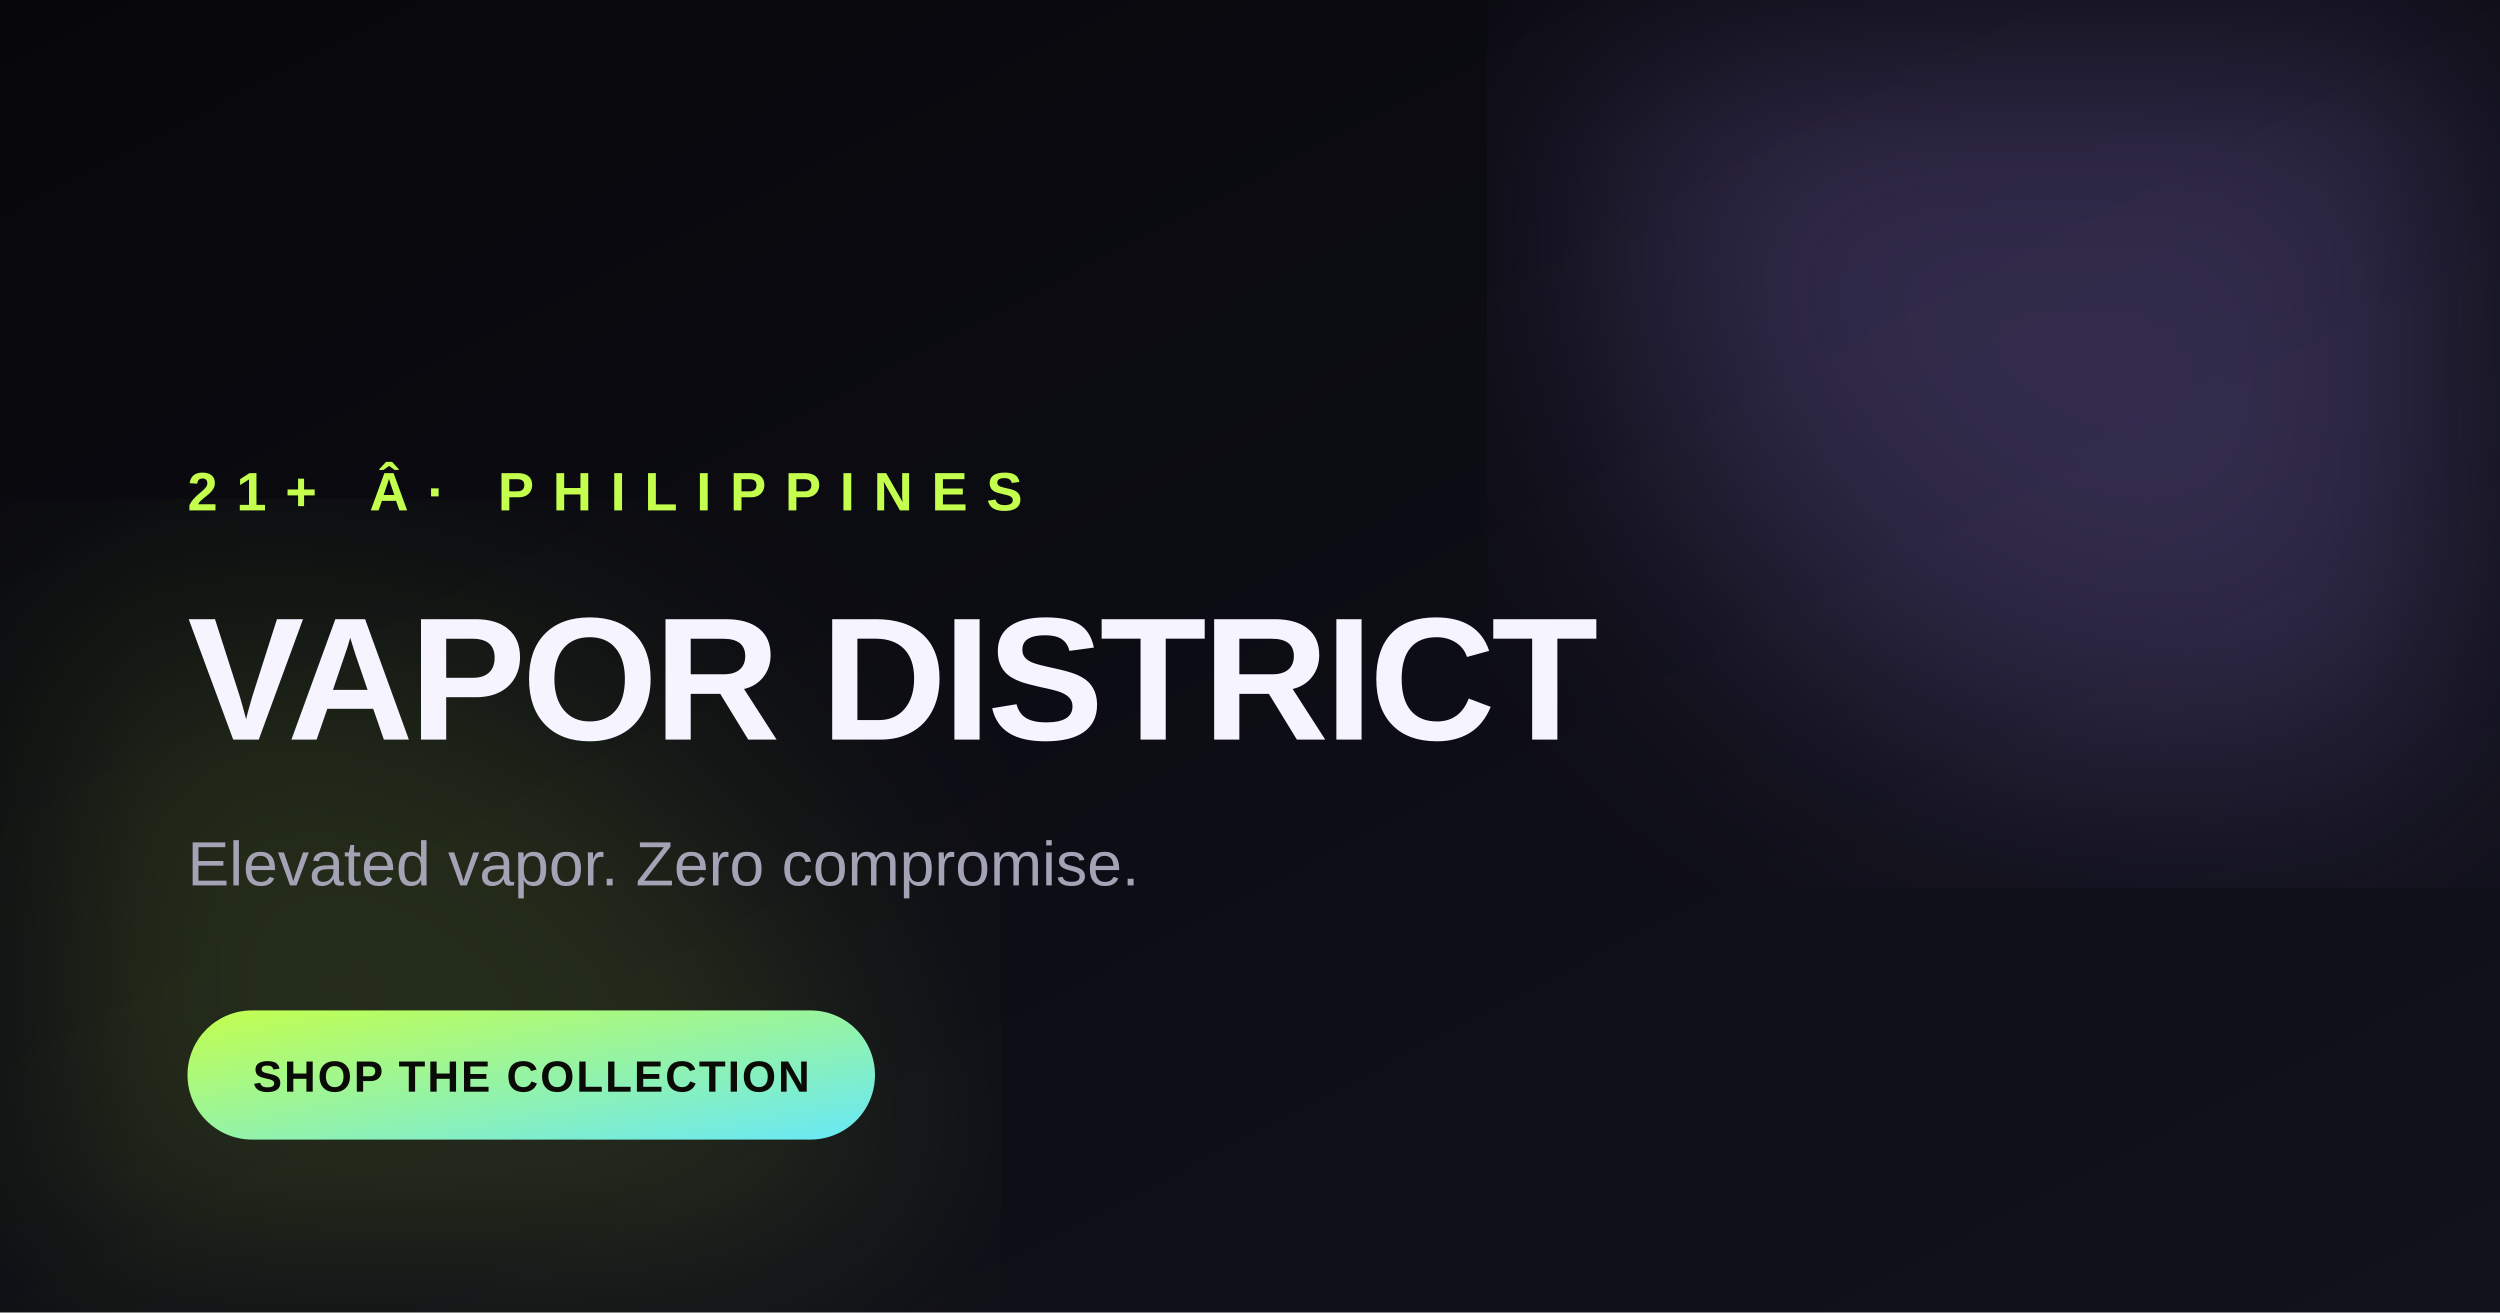
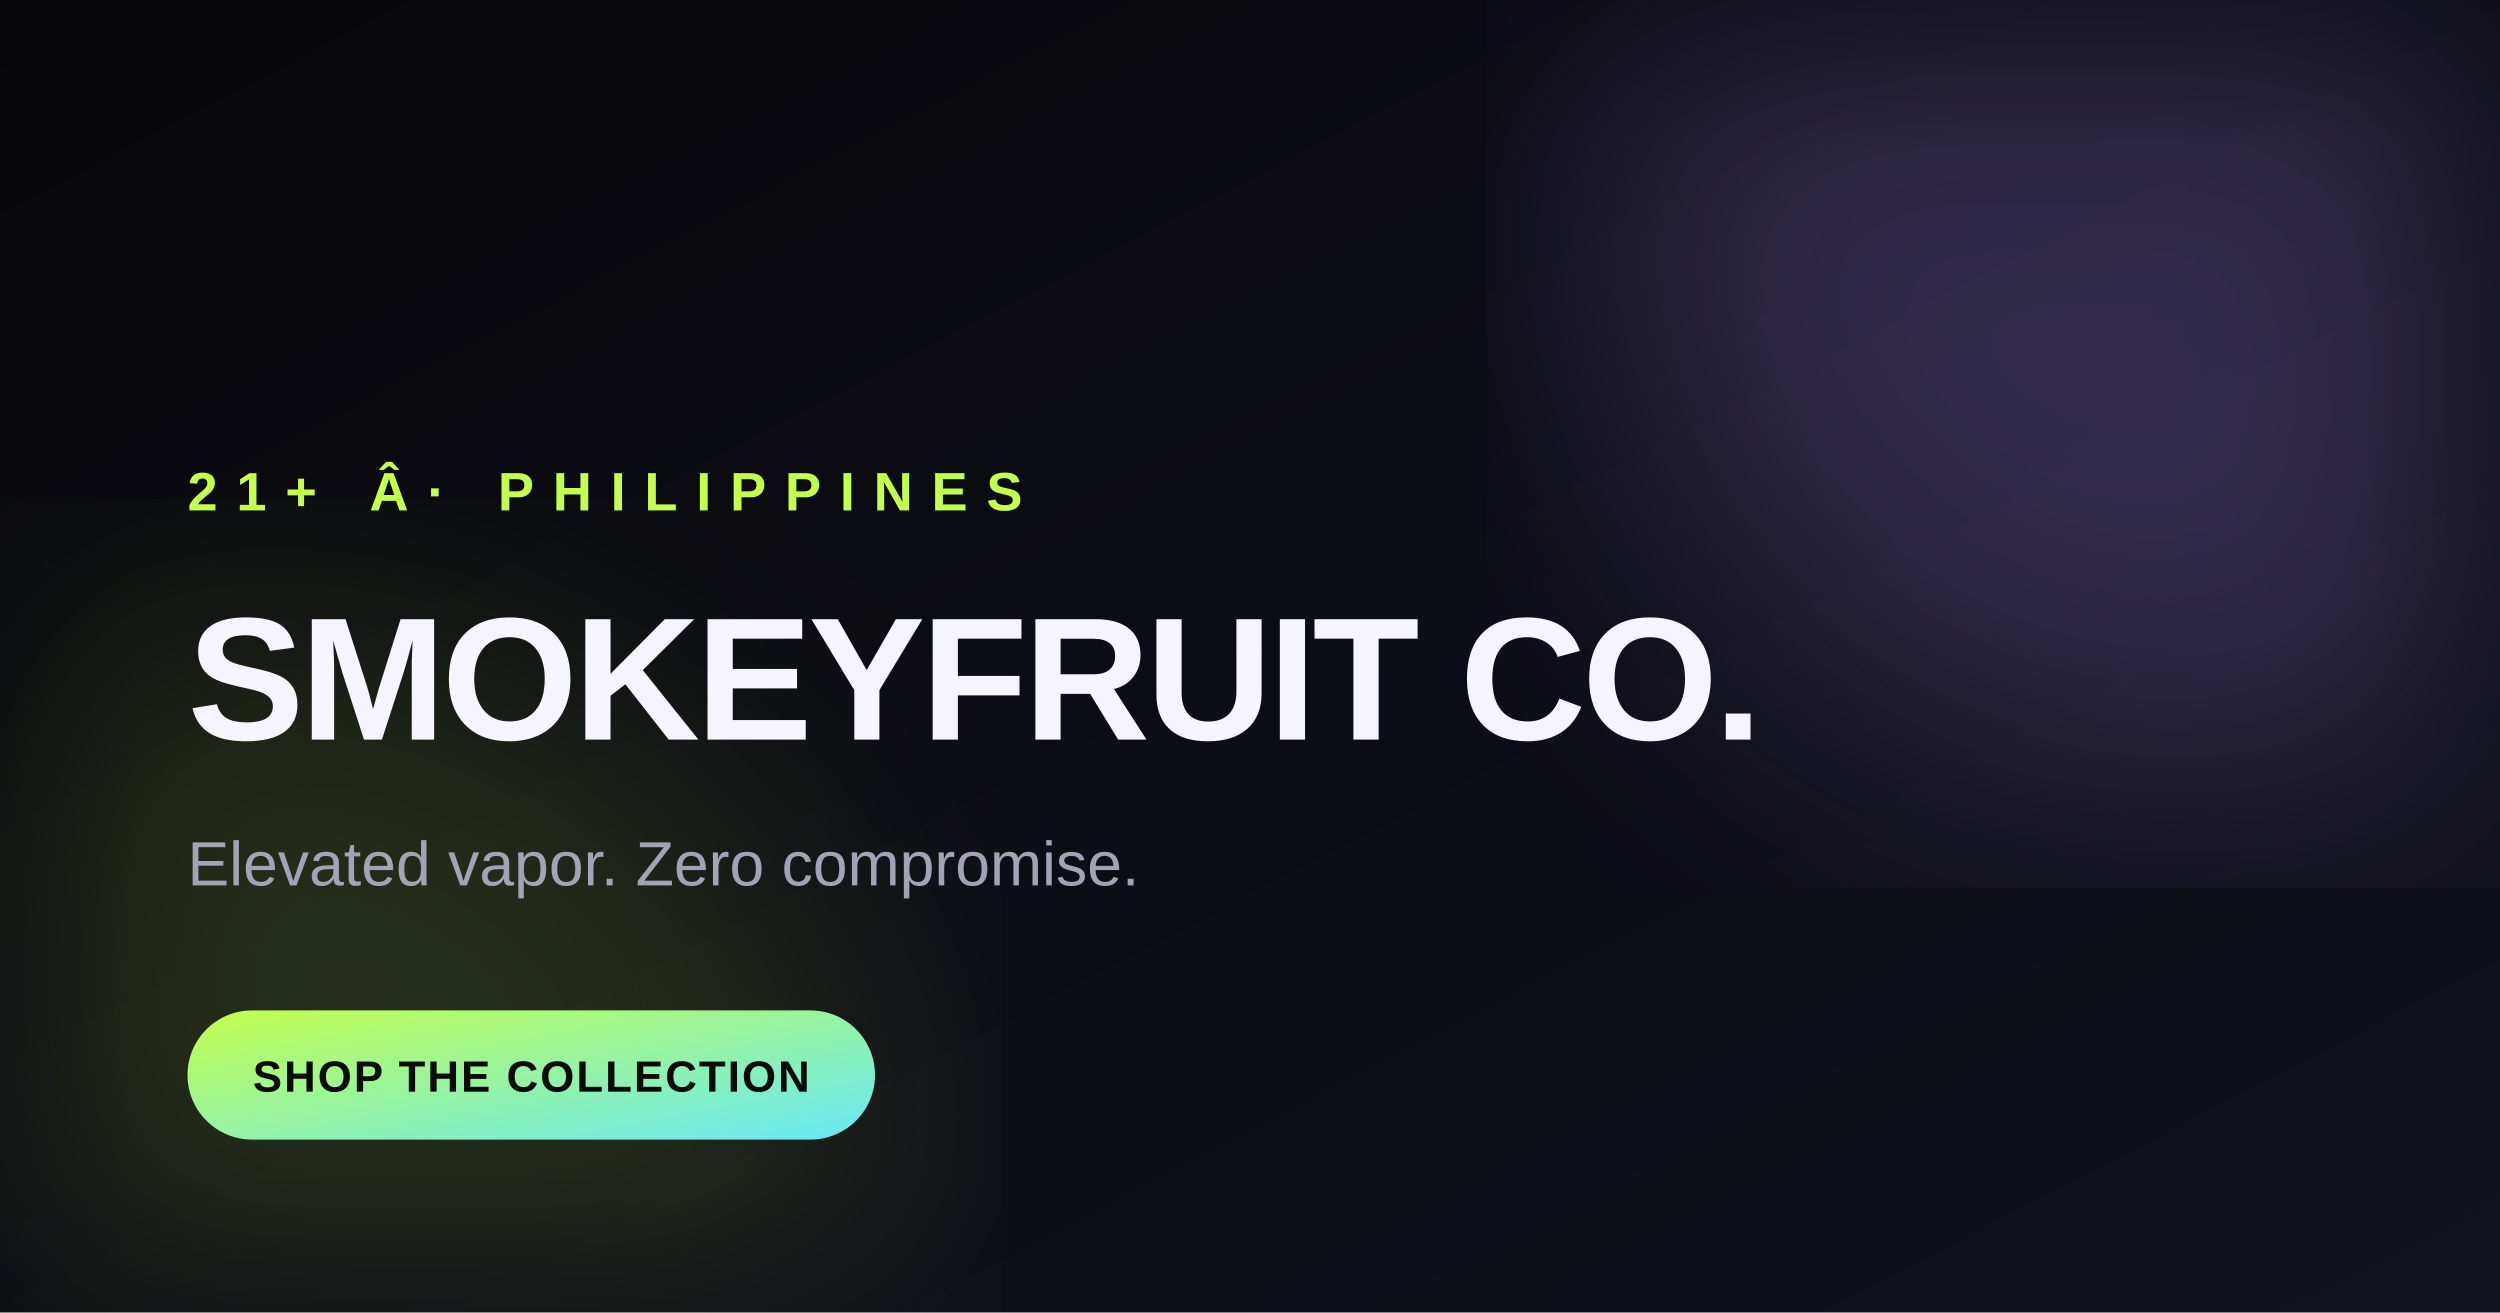
<svg xmlns="http://www.w3.org/2000/svg" viewBox="0 0 1200 630">
  <defs>
    <linearGradient id="bg" x1="0" y1="0" x2="1" y2="1">
      <stop offset="0" stop-color="#07070b" />
      <stop offset="1" stop-color="#12121d" />
    </linearGradient>
    <linearGradient id="glow" x1="0" y1="0" x2="1" y2="1">
      <stop offset="0" stop-color="#c4ff4d" />
      <stop offset="1" stop-color="#67e8f9" />
    </linearGradient>
    <filter id="b">
      <feGaussianBlur stdDeviation="70" />
    </filter>
  </defs>
  <rect width="1200" height="630" fill="url(#bg)" />
  <circle cx="1050" cy="90" r="280" fill="#a78bfa" opacity=".24" filter="url(#b)" />
  <circle cx="120" cy="600" r="300" fill="#c4ff4d" opacity=".14" filter="url(#b)" />
  <text x="90" y="245" fill="#c4ff4d" font-family="Arial, sans-serif" font-size="26" font-weight="700" letter-spacing="9">21+ Â· PHILIPPINES</text>
-   <text x="90" y="355" fill="#f6f4ff" font-family="Arial, sans-serif" font-size="84" font-weight="700" letter-spacing="-2">VAPOR DISTRICT</text>
+   <text x="90" y="355" fill="#f6f4ff" font-family="Arial, sans-serif" font-size="84" font-weight="700" letter-spacing="-2">SMOKEYFRUIT CO.</text>
  <text x="90" y="425" fill="#a4a2b5" font-family="Arial, sans-serif" font-size="30">Elevated vapor. Zero compromise.</text>
  <rect x="90" y="485" width="330" height="62" rx="31" fill="url(#glow)" />
  <text x="255" y="524" text-anchor="middle" fill="#0a0b06" font-family="Arial, sans-serif" font-size="21" font-weight="700" letter-spacing="1">SHOP THE COLLECTION</text>
</svg>
